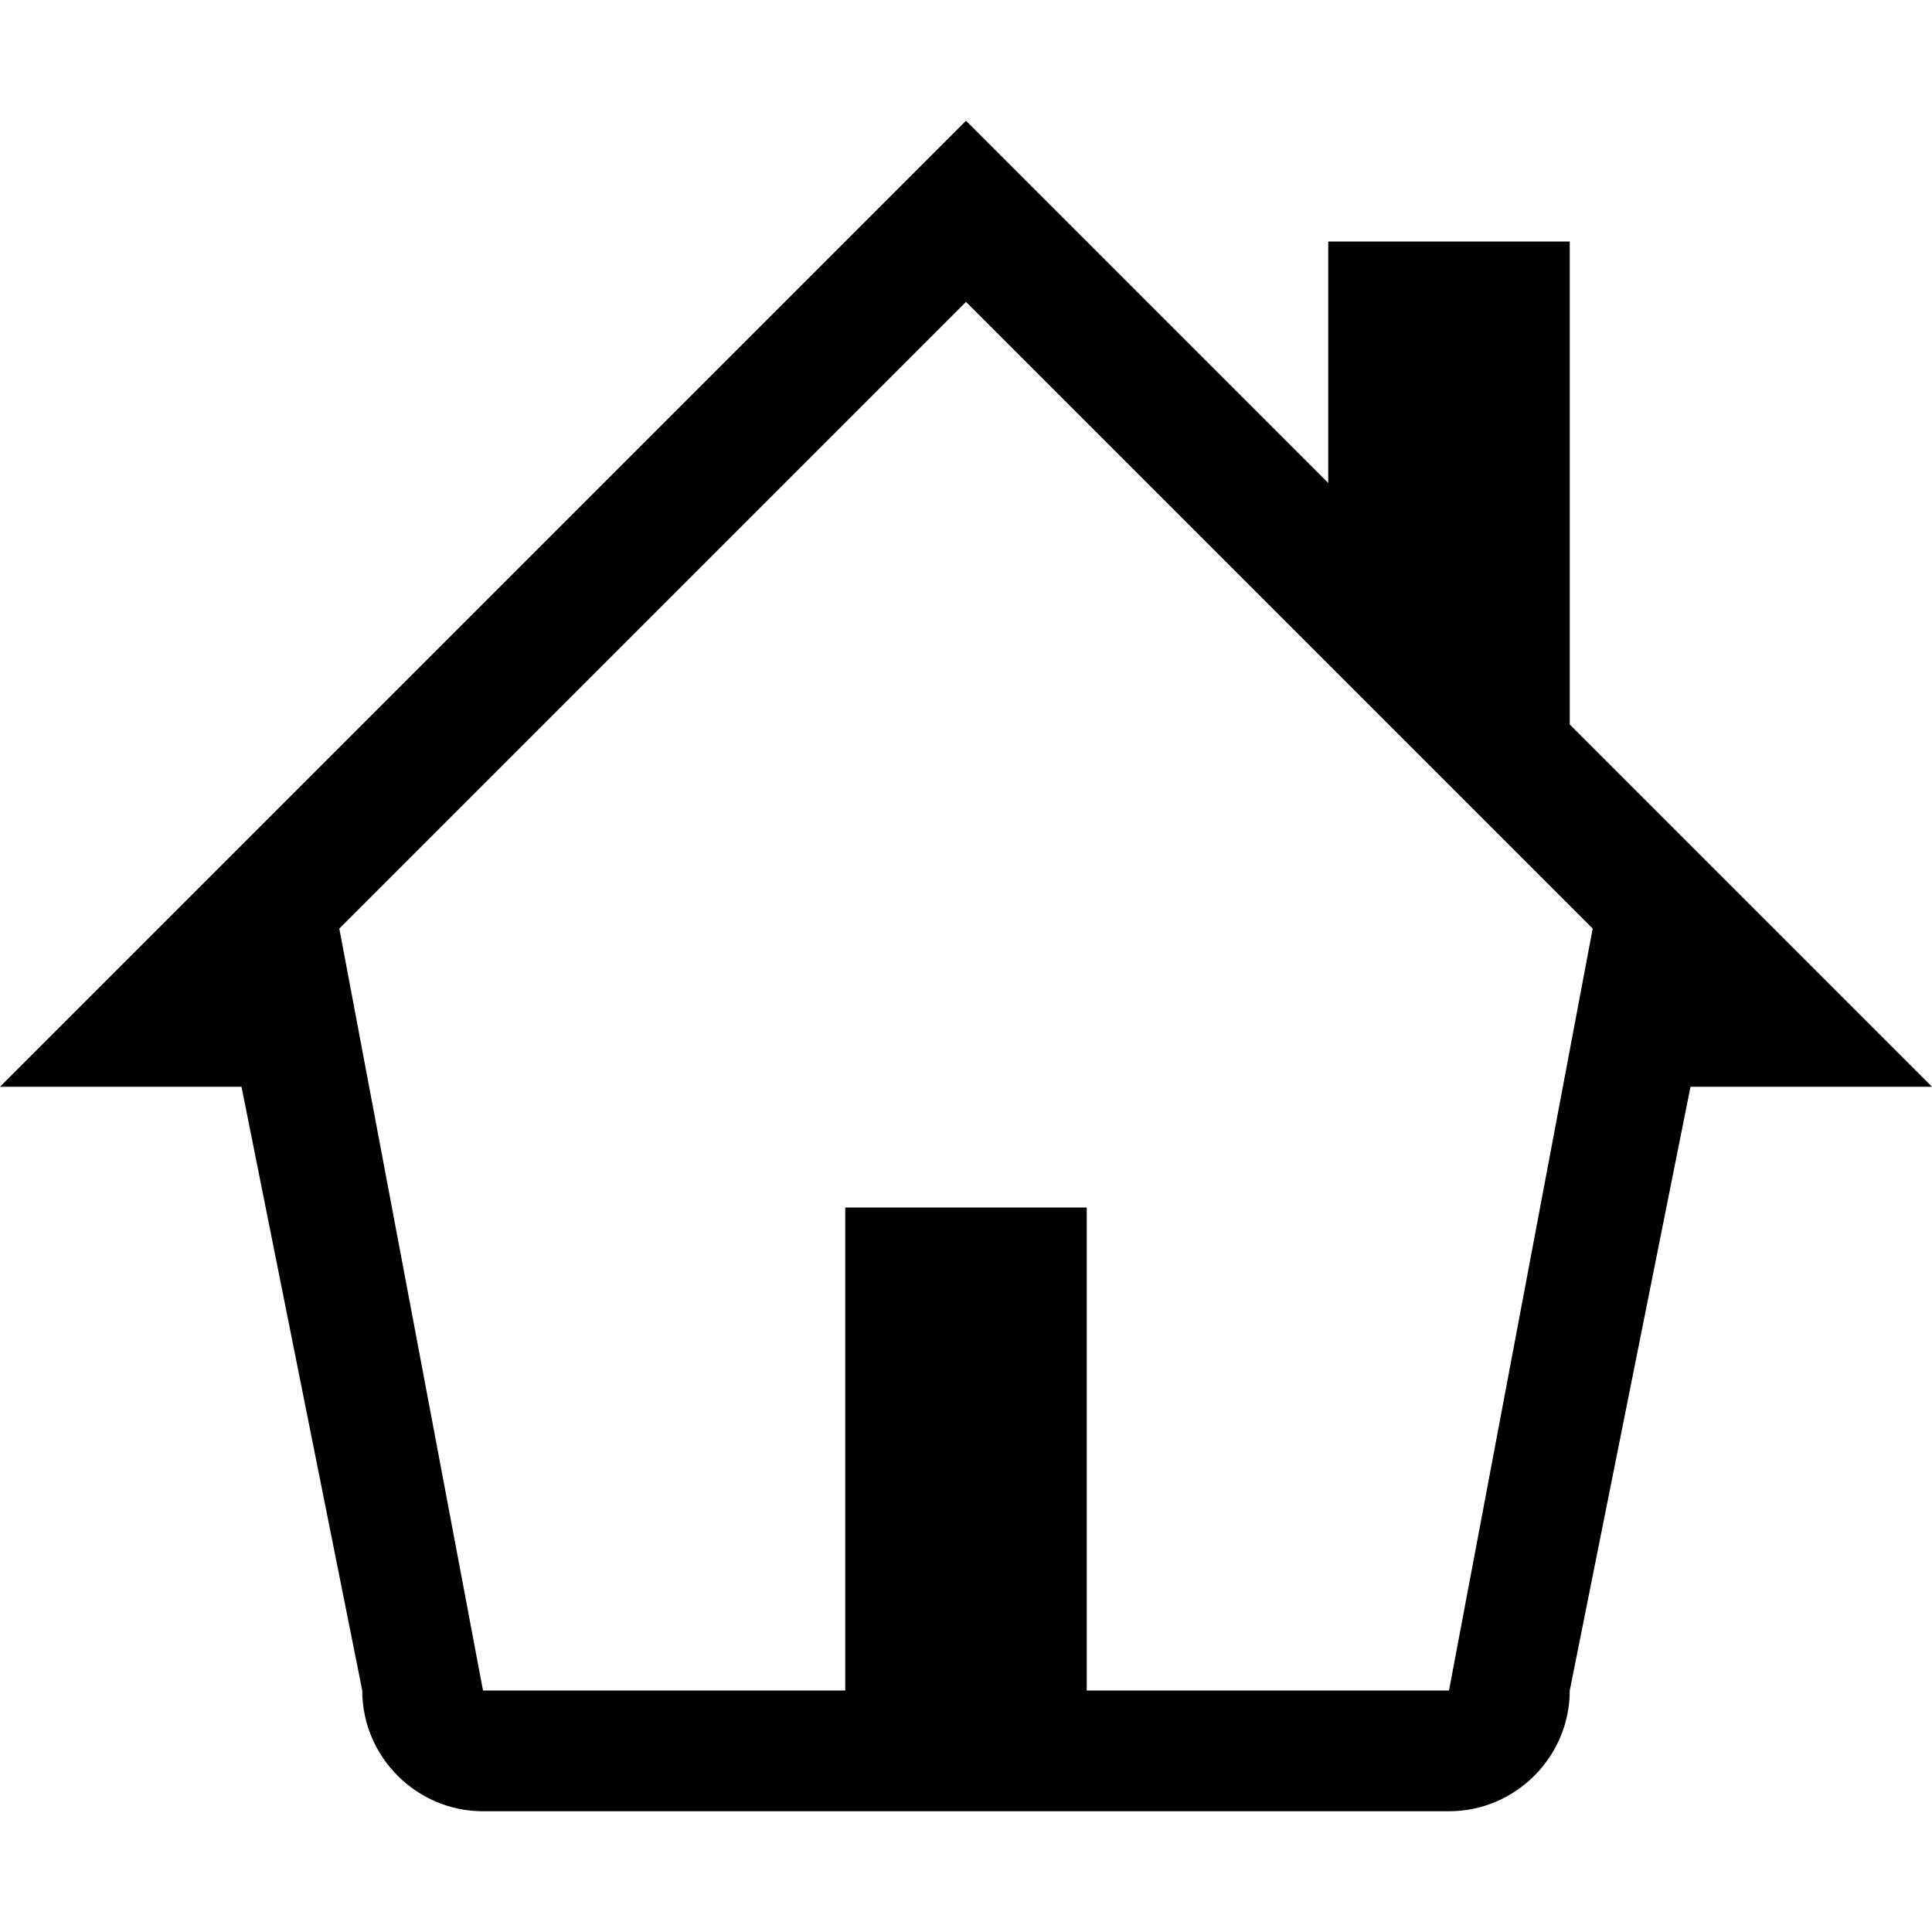
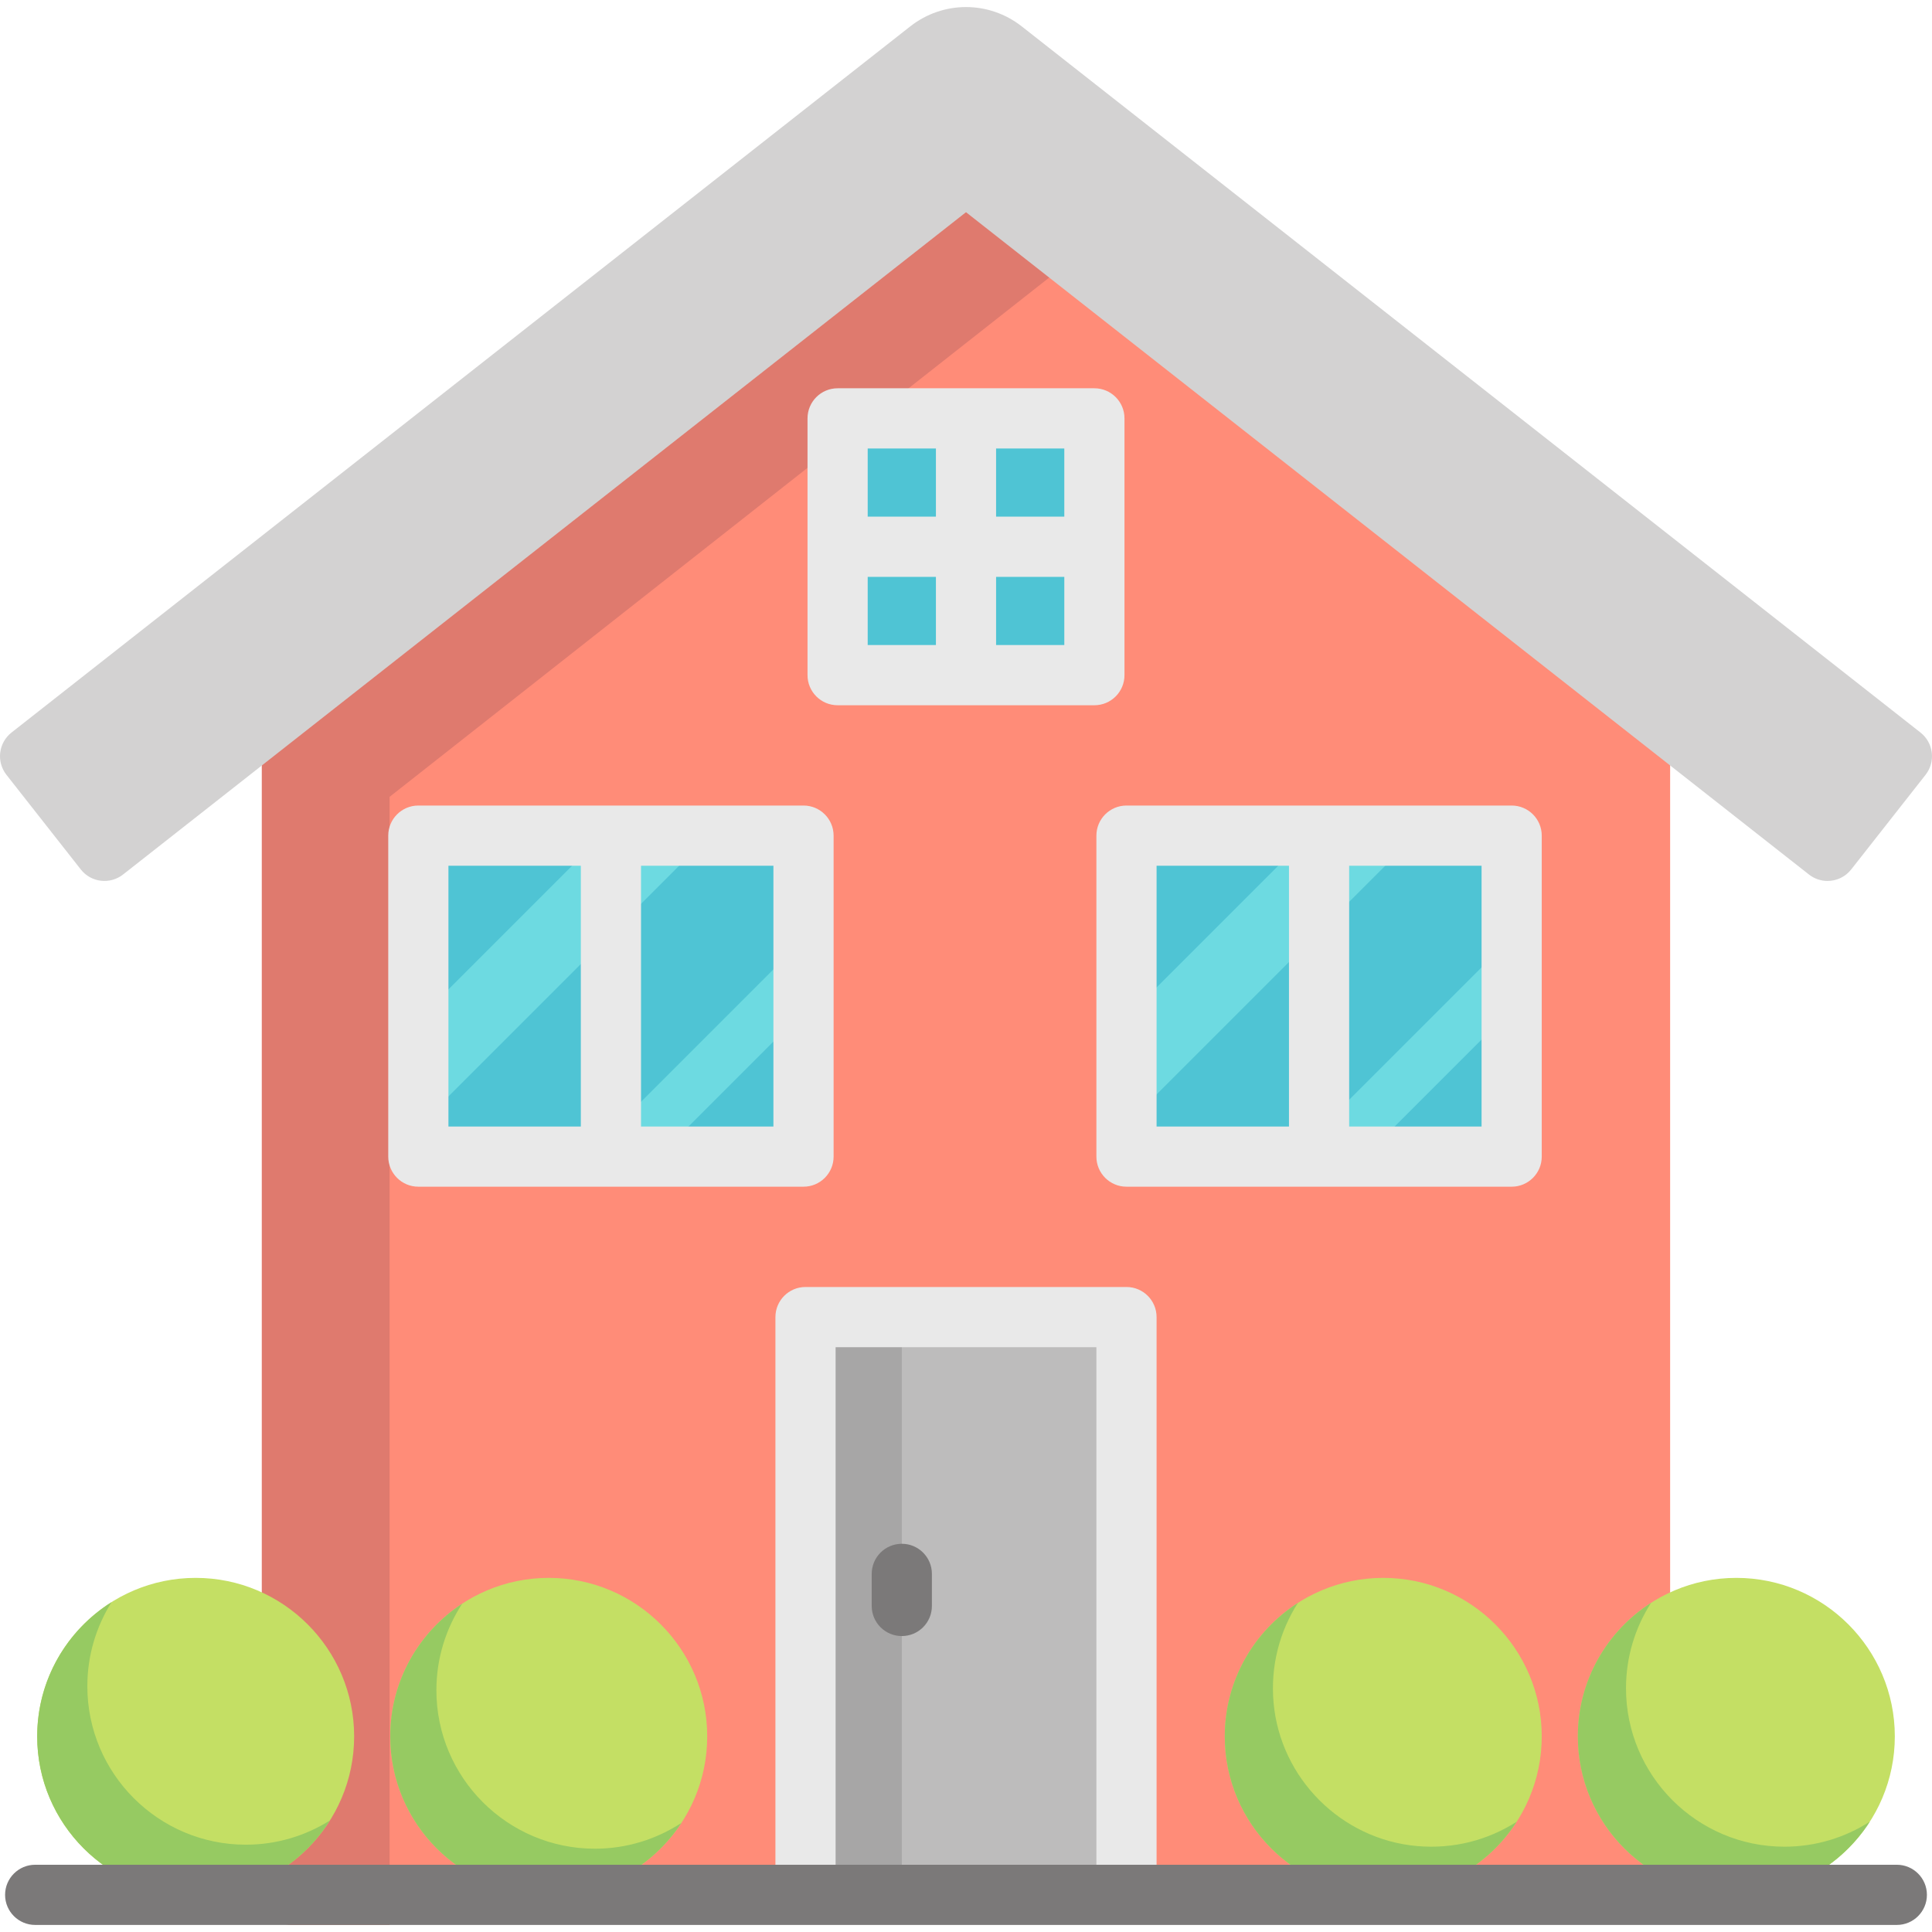
- <svg xmlns="http://www.w3.org/2000/svg" viewBox="0 0 16 16" fill-rule="evenodd">
+ <svg xmlns="http://www.w3.org/2000/svg" version="1.1" id="Layer_1" x="0px" y="0px" viewBox="0 0 512.001 512.001" style="enable-background:new 0 0 512.001 512.001;" xml:space="preserve">
+   <path style="fill:#FF8C78;" d="M439.646,172.723L261.017,28.118c-2.925-2.368-7.109-2.368-10.035,0L72.354,172.723  c-1.87,1.514-2.957,3.792-2.957,6.199v323.233h373.207V178.921C442.604,176.515,441.517,174.238,439.646,172.723z" />
+   <path style="fill:#DF7A6E;" d="M297.875,57.955l-36.856-29.836c-2.926-2.368-7.11-2.368-10.035,0L103.245,147.717l-30.891,25.007  c-1.636,1.325-2.673,3.234-2.906,5.304c-0.033,0.296-0.05,0.594-0.05,0.895v323.233c0,4.404,3.57,7.974,7.975,7.974h25.872V211.173  L297.875,57.955z" />
+   <path style="fill:#D3D2D2;" d="M511.944,199.454c-0.251-2.1-1.328-4.014-2.991-5.321L270.781,6.999  c-8.704-6.837-20.857-6.837-29.562,0L3.048,194.133c-1.663,1.307-2.739,3.221-2.991,5.321s0.34,4.214,1.647,5.877l19.708,25.082  c2.721,3.463,7.734,4.064,11.197,1.344L256.001,56.235l223.391,175.522c1.461,1.148,3.197,1.704,4.922,1.704  c2.363,0,4.703-1.046,6.275-3.048l19.708-25.082C511.603,203.669,512.196,201.555,511.944,199.454z" />
+   <rect x="213.472" y="349.039" style="fill:#BDBCBC;" width="85.061" height="153.11" />
+   <rect x="213.472" y="349.039" style="fill:#A7A6A6;" width="25.518" height="153.11" />
+   <path style="fill:#E9E9E9;" d="M306.506,349.044c0-4.404-3.569-7.975-7.974-7.975H213.47c-4.404,0-7.974,3.57-7.974,7.975v150.984  h101.01V349.044z M290.557,494.18h-69.112V357.018h69.112V494.18z" />
+   <path style="fill:#C4DF64;" d="M51.854,418.156c-23.158,0-41.999,18.841-41.999,41.999c0,23.158,18.841,41.999,41.999,41.999  s41.999-18.841,41.999-41.999C93.853,436.997,75.012,418.156,51.854,418.156z" />
+   <path style="fill:#96CA62;" d="M65.145,488.863c-23.158,0-41.999-18.841-41.999-41.999c0-8.183,2.36-15.82,6.424-22.284  c-11.83,7.438-19.715,20.599-19.715,35.575c0,23.158,18.841,41.999,41.999,41.999c14.976,0,28.137-7.885,35.575-19.715  C80.964,486.503,73.327,488.863,65.145,488.863z" />
+   <path style="fill:#C4DF64;" d="M145.421,418.156c-23.158,0-41.999,18.841-41.999,41.999c0,23.158,18.841,41.999,41.999,41.999  s41.999-18.841,41.999-41.999C187.42,436.997,168.579,418.156,145.421,418.156z" />
+   <path style="fill:#96CA62;" d="M157.649,489.927c-23.158,0-41.999-18.841-41.999-41.999c0-8.457,2.521-16.333,6.84-22.931  c-11.469,7.507-19.068,20.458-19.068,35.159c0,23.158,18.841,41.999,41.999,41.999c14.701,0,27.653-7.598,35.159-19.068  C173.982,487.405,166.106,489.927,157.649,489.927z" />
+   <path style="fill:#C4DF64;" d="M366.581,418.156c-23.158,0-41.999,18.841-41.999,41.999c0,23.158,18.841,41.999,41.999,41.999  s41.999-18.841,41.999-41.999C408.58,436.997,389.739,418.156,366.581,418.156z" />
+   <path style="fill:#96CA62;" d="M375.507,489.224c-20.056-1.787-36.207-17.938-37.996-37.996c-0.87-9.755,1.624-18.907,6.444-26.43  c-11.64,7.475-19.375,20.525-19.375,35.356c0,23.158,18.841,41.999,41.999,41.999c14.832,0,27.881-7.734,35.356-19.375  C394.414,487.6,385.263,490.094,375.507,489.224z" />
+   <path style="fill:#C4DF64;" d="M460.148,418.156c-23.158,0-41.999,18.841-41.999,41.999c0,23.158,18.841,41.999,41.999,41.999  s41.999-18.841,41.999-41.999C502.147,436.997,483.306,418.156,460.148,418.156z" />
+   <path style="fill:#96CA62;" d="M472.907,489.395c-23.158,0-41.999-18.841-41.999-41.999c0-8.32,2.442-16.076,6.632-22.608  c-11.649,7.473-19.391,20.529-19.391,35.367c0,23.158,18.841,41.999,41.999,41.999c14.838,0,27.894-7.742,35.367-19.391  C488.983,486.953,481.227,489.395,472.907,489.395z" />
+   <rect x="298.534" y="221.457" style="fill:#6DDAE1;" width="102.074" height="85.061" />
  <g>
-     <g>
-       <path d="M16,9 L13,6 L13,2 L11,2 L11,4 L8,1 L0,9 L2,9 L3,14 C3,14.55 3.45,15 4,15 L12,15 C12.55,15 13,14.55 13,14 L14,9 L16,9 L16,9 Z M12,14 L9,14 L9,10 L7,10 L7,14 L4,14 L2.81,7.69 L8,2.5 L13.19,7.69 L12,14 L12,14 Z" fill-rule="nonzero" />
-     </g>
+     <polygon style="fill:#4FC4D4;" points="375.087,221.452 298.532,298.007 298.532,306.513 342.48,306.513 400.605,248.388   400.605,221.452  " />
+     <polygon style="fill:#4FC4D4;" points="298.532,221.452 298.532,269.653 346.733,221.452  " />
+     <polygon style="fill:#4FC4D4;" points="361.618,306.513 400.605,306.513 400.605,267.527  " />
  </g>
+   <path style="fill:#E9E9E9;" d="M400.605,213.477H298.532c-4.405,0-7.975,3.57-7.975,7.975v85.061c0,4.404,3.569,7.974,7.975,7.974  h102.074c4.405,0,7.974-3.57,7.974-7.974v-85.061C408.58,217.048,405.009,213.477,400.605,213.477z M306.506,229.426h35.088v69.112  h-35.088V229.426z M392.631,298.539h-35.088v-69.112h35.088V298.539z" />
+   <rect x="110.867" y="221.457" style="fill:#6DDAE1;" width="102.074" height="85.061" />
+   <g>
+     <polygon style="fill:#4FC4D4;" points="187.952,221.452 111.397,298.007 111.397,306.513 155.345,306.513 213.47,248.388   213.47,221.452  " />
+     <polygon style="fill:#4FC4D4;" points="111.397,221.452 111.397,269.653 159.598,221.452  " />
+     <polygon style="fill:#4FC4D4;" points="174.484,306.513 213.47,306.513 213.47,267.527  " />
+   </g>
+   <path style="fill:#E9E9E9;" d="M212.939,213.477H110.865c-4.405,0-7.974,3.57-7.974,7.975v85.061c0,4.404,3.569,7.974,7.974,7.974  h102.074c4.405,0,7.975-3.57,7.975-7.974v-85.061C220.913,217.048,217.343,213.477,212.939,213.477z M118.84,229.426h35.088v69.112  H118.84C118.84,298.539,118.84,229.426,118.84,229.426z M204.964,298.539h-35.088v-69.112h35.088V298.539z" />
+   <rect x="221.979" y="110.878" style="fill:#4FC4D4;" width="68.049" height="68.049" />
+   <path style="fill:#E9E9E9;" d="M290.026,102.898h-68.049c-4.404,0-7.974,3.57-7.974,7.975v68.049c0,4.404,3.57,7.975,7.974,7.975  h68.049c4.405,0,7.974-3.57,7.974-7.975v-68.049C298,106.468,294.43,102.898,290.026,102.898z M282.051,136.922h-18.076v-18.076  h18.076V136.922z M248.027,118.847v18.076h-18.076v-18.076C229.951,118.847,248.027,118.847,248.027,118.847z M229.951,152.871  h18.076v18.076h-18.076V152.871z M263.976,170.947v-18.076h18.076v18.076H263.976z" />
+   <g>
+     <path style="fill:#7B7979;" d="M238.989,433.574c-4.404,0-7.975-3.57-7.975-7.974v-8.506c0-4.404,3.57-7.975,7.975-7.975   s7.975,3.57,7.975,7.975v8.506C246.963,430.003,243.393,433.574,238.989,433.574z" />
+     <path style="fill:#7B7979;" d="M502.679,510.129H9.323c-4.404,0-7.974-3.57-7.974-7.974s3.57-7.974,7.974-7.974h493.356   c4.405,0,7.974,3.57,7.974,7.974S507.083,510.129,502.679,510.129z" />
+   </g>
+   <g>
+ </g>
+   <g>
+ </g>
+   <g>
+ </g>
+   <g>
+ </g>
+   <g>
+ </g>
+   <g>
+ </g>
+   <g>
+ </g>
+   <g>
+ </g>
+   <g>
+ </g>
+   <g>
+ </g>
+   <g>
+ </g>
+   <g>
+ </g>
+   <g>
+ </g>
+   <g>
+ </g>
+   <g>
+ </g>
</svg>
